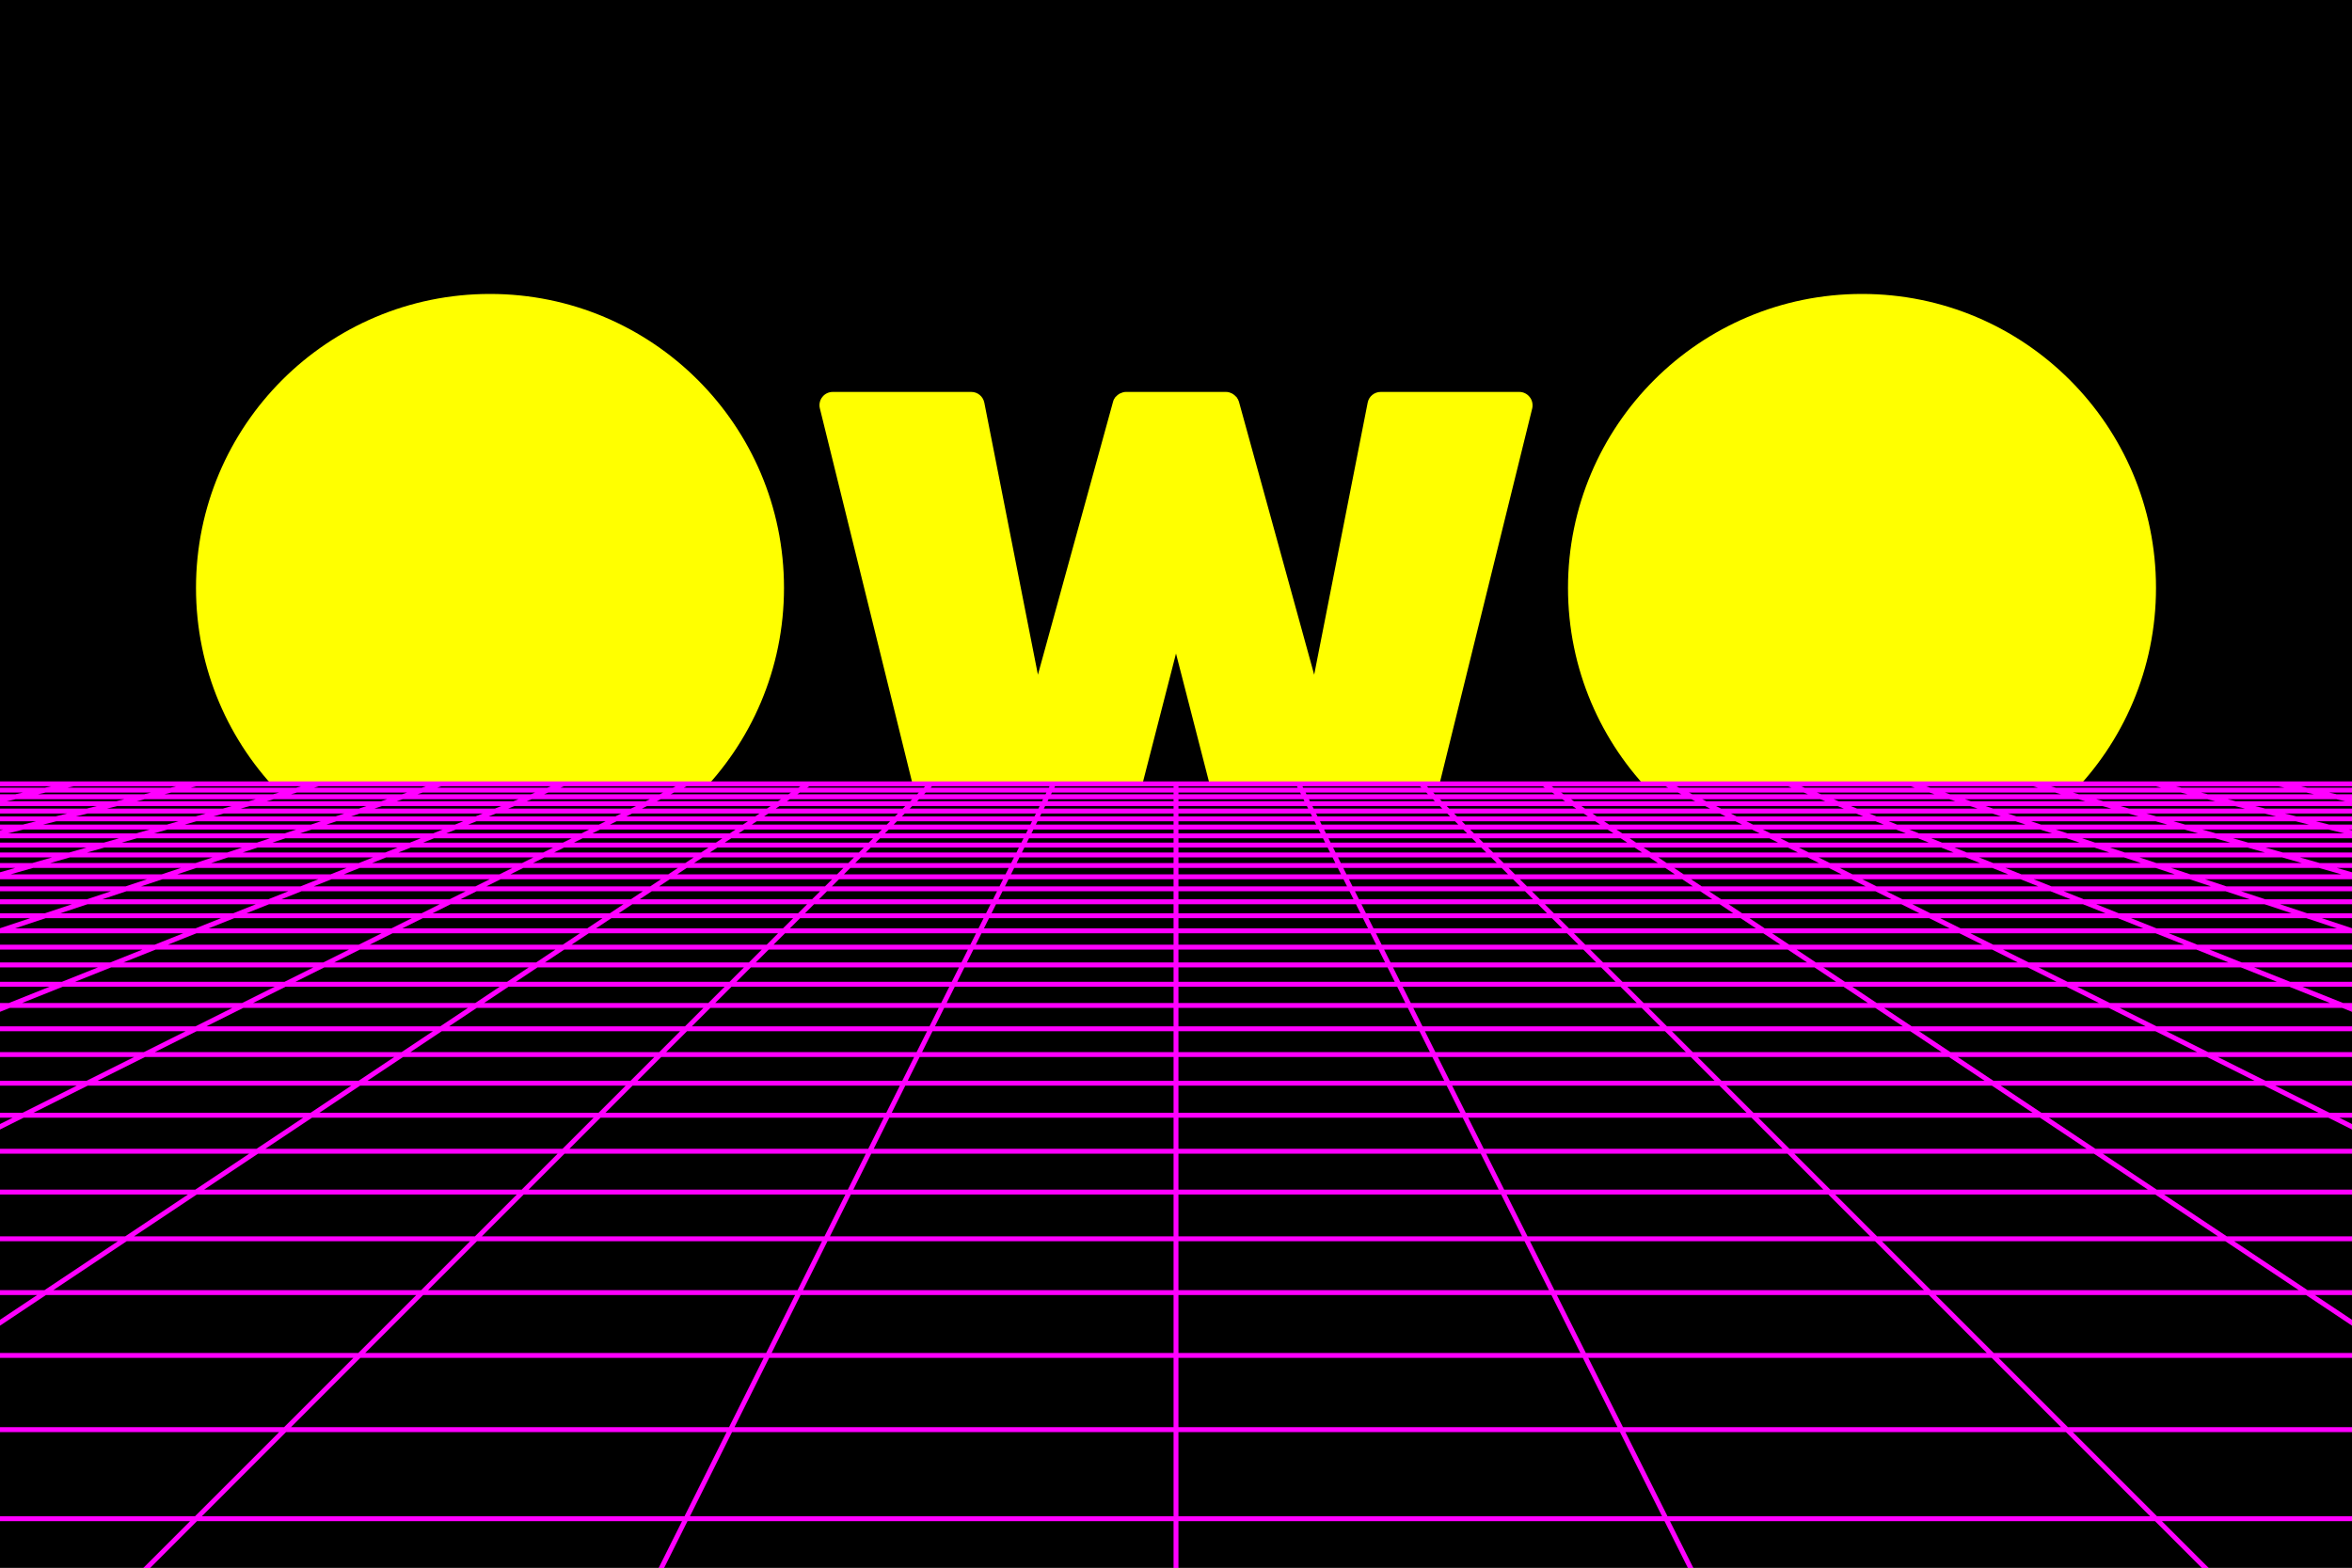
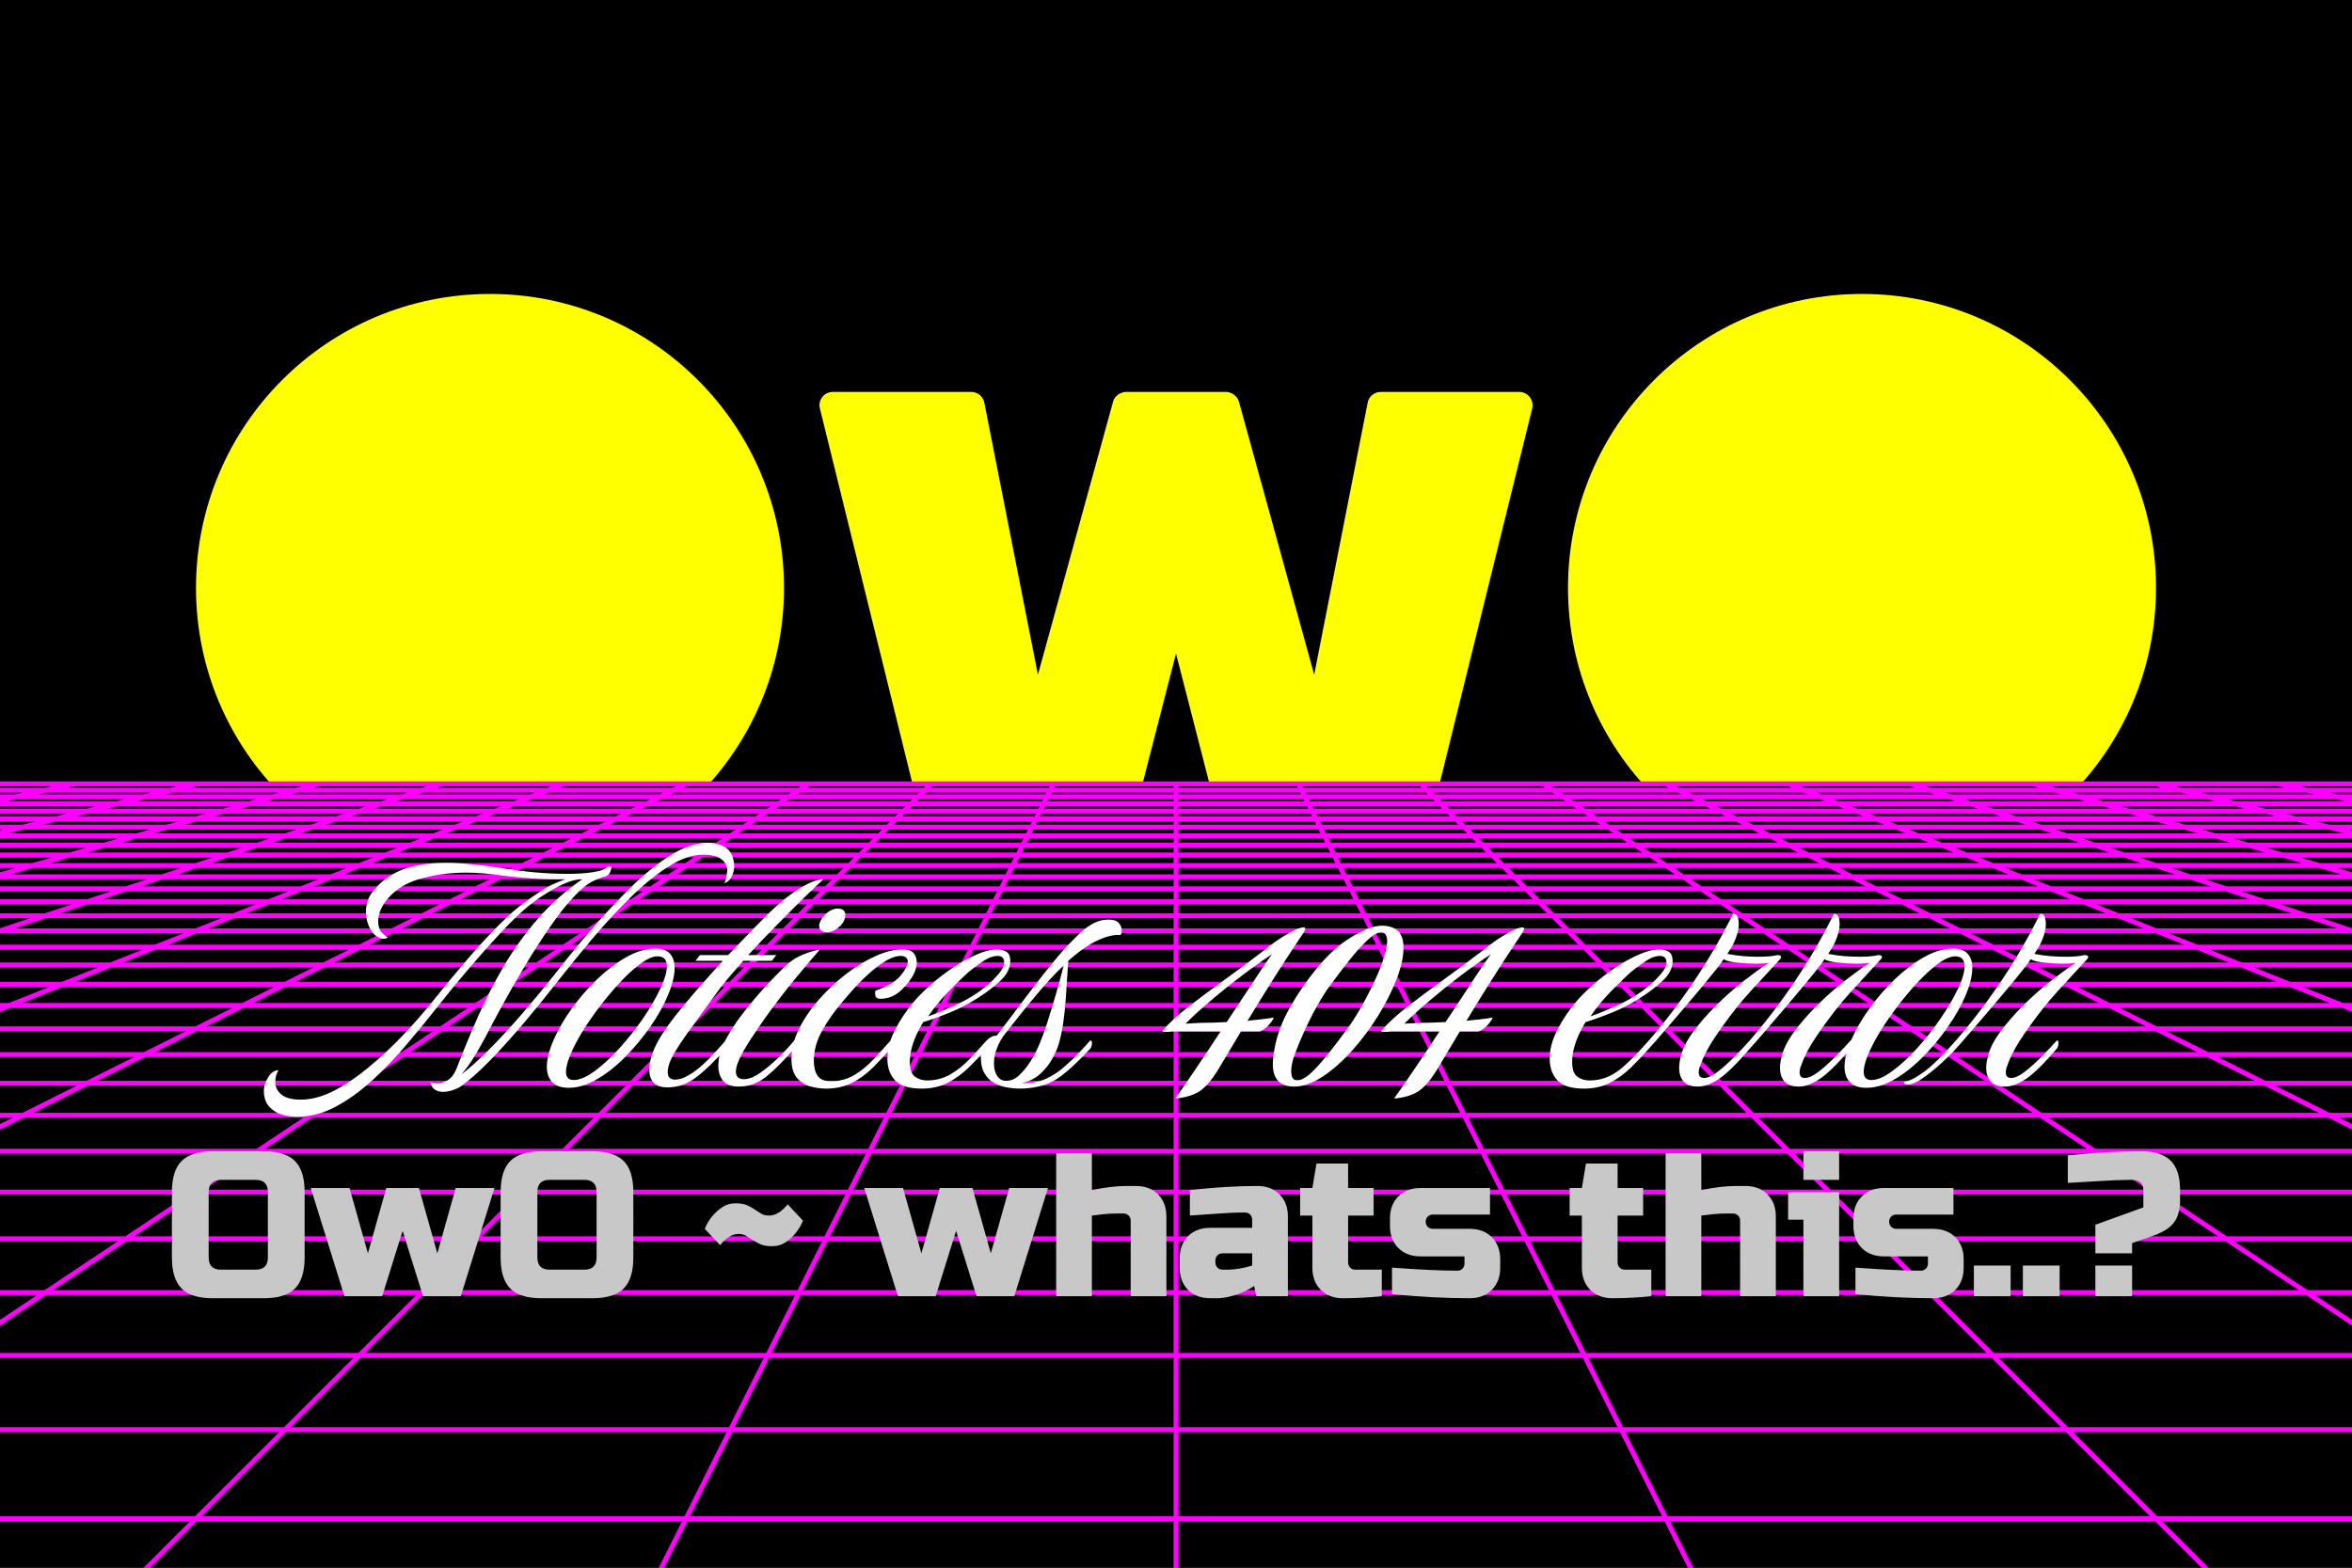
<svg xmlns="http://www.w3.org/2000/svg" version="1.1" viewBox="0 0 48 32">
  <rect width="48" height="32" style="" />
  <ellipse style="fill: rgb(255, 255, 0);" cx="10" cy="12" rx="6" ry="6" />
  <path d="M 31.218 8.104 C 31.166 8.038 31.088 8 31.006 8 L 28.178 8 C 28.048 8 27.936 8.092 27.912 8.218 L 26.82 13.772 L 25.284 8.198 C 25.274 8.166 25.258 8.136 25.238 8.11 C 25.238 8.11 25.238 8.106 25.236 8.104 C 25.232 8.1 25.226 8.1 25.222 8.094 C 25.204 8.072 25.18 8.054 25.154 8.038 C 25.146 8.034 25.138 8.028 25.128 8.026 C 25.096 8.01 25.06 8 25.02 8 L 22.978 8 C 22.94 8 22.904 8.01 22.87 8.026 C 22.862 8.03 22.854 8.034 22.844 8.038 C 22.818 8.054 22.796 8.072 22.776 8.094 C 22.772 8.1 22.768 8.1 22.764 8.104 C 22.762 8.108 22.762 8.11 22.76 8.11 C 22.74 8.136 22.724 8.166 22.716 8.198 L 21.182 13.772 L 20.088 8.218 C 20.062 8.092 19.952 8 19.822 8 L 16.996 8 C 16.912 8 16.832 8.038 16.782 8.104 C 16.73 8.168 16.712 8.256 16.732 8.336 L 19.558 19.792 C 19.56 19.796 19.564 19.8 19.564 19.804 C 19.57 19.826 19.578 19.844 19.59 19.864 C 19.592 19.87 19.596 19.876 19.6 19.882 C 19.602 19.884 19.604 19.888 19.606 19.892 C 19.62 19.91 19.636 19.924 19.654 19.94 C 19.656 19.942 19.66 19.942 19.662 19.946 C 19.68 19.958 19.702 19.97 19.722 19.978 C 19.728 19.98 19.736 19.982 19.742 19.986 C 19.768 19.994 19.794 19.998 19.822 19.998 L 22.078 19.998 C 22.116 19.998 22.15 19.99 22.184 19.974 C 22.192 19.97 22.2 19.966 22.21 19.962 C 22.232 19.948 22.254 19.932 22.272 19.912 C 22.276 19.906 22.284 19.904 22.288 19.9 C 22.29 19.896 22.29 19.892 22.292 19.89 C 22.314 19.86 22.332 19.83 22.34 19.794 L 24 13.34 L 25.66 19.796 C 25.668 19.832 25.686 19.862 25.708 19.89 C 25.71 19.894 25.71 19.898 25.714 19.9 C 25.716 19.906 25.724 19.908 25.728 19.912 C 25.746 19.932 25.766 19.948 25.79 19.962 C 25.8 19.966 25.808 19.972 25.816 19.976 C 25.85 19.99 25.884 20 25.922 20 L 28.178 20 C 28.206 20 28.232 19.994 28.258 19.986 C 28.264 19.984 28.27 19.982 28.278 19.98 C 28.298 19.972 28.32 19.96 28.338 19.946 C 28.342 19.944 28.344 19.942 28.348 19.94 C 28.364 19.926 28.38 19.912 28.394 19.892 C 28.396 19.89 28.398 19.886 28.402 19.882 C 28.404 19.876 28.408 19.872 28.412 19.866 C 28.422 19.846 28.432 19.826 28.438 19.804 C 28.44 19.802 28.442 19.798 28.442 19.794 L 31.27 8.336 C 31.288 8.256 31.27 8.168 31.218 8.104 Z" style="stroke-width: 1; fill: rgb(255, 255, 0);" />
  <ellipse style="fill: rgb(255, 255, 0);" cx="38" cy="12" rx="6" ry="6" />
  <rect width="48" height="16" style="" y="16" />
  <path d="M -1 16 L 49 16 M -1.641 16.128 L 49.641 16.128 M -2.316 16.263 L 50.316 16.263 M -3.027 16.405 L 51.027 16.405 M -3.778 16.556 L 51.778 16.556 M -4.571 16.714 L 52.571 16.714 M -5.412 16.882 L 53.412 16.882 M -6.303 17.061 L 54.303 17.061 M -7.25 17.25 L 55.25 17.25 M -8.258 17.452 L 56.258 17.452 M -9.333 17.667 L 57.333 17.667 M -10.483 17.897 L 58.483 17.897 M -11.714 18.143 L 59.714 18.143 M -13.037 18.407 L 61.037 18.407 M -14.462 18.692 L 62.462 18.692 M -16 19 L 64 19 M -17.667 19.333 L 65.667 19.333 M -19.478 19.696 L 67.478 19.696 M -21.455 20.091 L 69.455 20.091 M -23.619 20.524 L 71.619 20.524 M -26 21 L 74 21 M -28.632 21.526 L 76.632 21.526 M -31.556 22.111 L 79.556 22.111 M -34.824 22.765 L 82.824 22.765 M -38.5 23.5 L 86.5 23.5 M -42.667 24.333 L 90.667 24.333 M -47.429 25.286 L 95.429 25.286 M -52.923 26.385 L 100.923 26.385 M -59.333 27.667 L 107.333 27.667 M -66.909 29.182 L 114.909 29.182 M -76 31 L 124 31 M -87.111 33.222 L 135.111 33.222 M -101 36 L 149 36 M -118.86 39.571 L 166.857 39.571 M -142.67 44.333 L 190.667 44.333 M -176 51 L 224 51 M -226 61 L 274 61 M -309.33 77.667 L 357.333 77.667 M -476 111 L 524 111 M -976 211 L 1024 211 M -1 16 L -976 211 M 1.5 16 L -876 211 M 4 16 L -776 211 M 6.5 16 L -676 211 M 9 16 L -576 211 M 11.5 16 L -476 211 M 14 16 L -376 211 M 16.5 16 L -276 211 M 19 16 L -176 211 M 21.5 16 L -76 211 M 24 16 L 24 211 M 26.5 16 L 124 211 M 29 16 L 224 211 M 31.5 16 L 324 211 M 34 16 L 424 211 M 36.5 16 L 524 211 M 39 16 L 624 211 M 41.5 16 L 724 211 M 44 16 L 824 211 M 46.5 16 L 924 211 M 49 16 L 1024 211" stroke="magenta" stroke-width="0.1" stroke-linecap="round" stroke-linejoin="round" fill="none" />
+   <g fill="#000000" transform="matrix(0.166667, 0, 0, 0.166667, 5.384686, 15.07916)">
+     <g transform="translate(0, 0)">
+       <path d="M4.00 46.30Q3.10 46.30 2.17 46.02Q1.25 45.75 0.62 45.02Q0 44.30 0 43.05Q0 42.35 0.52 41.48Q1.05 40.60 1.80 40.60Q1.40 41.20 1.40 42.05Q1.40 42.95 2.15 43.58Q2.90 44.20 4.55 44.20Q6.45 44.20 8.55 43.13Q10.65 42.05 12.80 40.27Q14.95 38.50 17 36.35Q19.05 34.20 20.80 32Q22.80 29.50 24.85 27.10Q26.90 24.70 28.83 22.77Q30.75 20.85 32.25 19.80Q32.75 19.45 33.93 18.65Q35.10 17.85 36.95 17.20Q35.10 17.25 33.08 17.13Q31.05 17 29.15 16.75Q28.10 16.60 27 16.50Q25.90 16.40 24.75 16.40Q21.70 16.40 19 17.20Q16.30 18 14.85 20Q14 21.20 14 22.35Q14 23.15 14.35 23.65Q14.55 23.85 14.80 24.07Q15.05 24.30 15.20 24.30Q15 24.50 14.70 24.50Q14.35 24.50 14.03 24.32Q13.70 24.15 13.50 23.95Q13 23.40 12.75 22.67Q12.50 21.95 12.50 21.25Q12.50 19.85 13.20 18.90Q14.60 17 16.80 16.10Q19 15.20 22.35 15.20Q23.80 15.20 25.50 15.38Q27.20 15.55 29.20 15.85Q33.40 16.55 37.20 16.55Q39.10 16.55 40.45 16.32Q41.80 16.10 42.15 15.60Q42.70 15.60 42.50 16.05Q42.35 16.70 41.85 16.85Q41.35 17 40.75 17.25Q39.60 17.65 38.15 19.15Q36.70 20.65 35.18 22.85Q33.65 25.05 32.15 27.52Q30.65 30 29.35 32.38Q28.05 34.75 27.10 36.60Q26.60 37.55 25.85 38.80Q25.10 40.05 24.20 41.10Q25.60 40.05 27.50 38.15Q29.40 36.25 31.48 33.85Q33.55 31.45 35.50 29Q37.35 26.60 39.65 23.90Q41.95 21.20 44.38 18.75Q46.80 16.30 49.18 14.67Q51.55 13.05 53.55 12.80Q53.80 12.75 53.98 12.75Q54.15 12.75 54.35 12.75Q55.80 12.75 56.68 13.42Q57.55 14.10 57.60 15.65Q57.60 16.20 57.30 16.85Q57.00 17.50 56.35 17.70Q56.55 17.45 56.63 16.95Q56.70 16.45 56.75 16.10Q56.70 15.25 55.98 14.72Q55.25 14.20 53.80 14.20Q51.80 14.20 49.48 15.70Q47.15 17.20 44.78 19.55Q42.40 21.90 40.18 24.55Q37.95 27.20 36.15 29.50Q34.25 31.95 32 34.63Q29.75 37.30 27.65 39.45Q25.55 41.60 24 42.65Q23.70 42.85 23.10 43.05Q22.50 43.25 21.90 43.25Q21.40 43.25 20.95 42.98Q20.50 42.70 20.40 42.05Q20.50 42.10 20.75 42.15Q21 42.20 21.30 42.20Q21.85 42.20 22.55 41.80Q23.25 41.40 23.75 40Q24.85 37.15 26.23 34.02Q27.60 30.90 29.40 27.82Q31.20 24.75 33.58 22.02Q35.95 19.30 39 17.20Q38.55 17.20 38.05 17.32Q37.55 17.45 37.55 17.45Q36.15 17.95 34.68 18.88Q33.20 19.80 32.15 20.70Q30.80 21.85 29 23.77Q27.20 25.70 25.25 27.98Q23.30 30.25 21.45 32.60Q19.60 34.95 17.57 37.35Q15.55 39.75 13.35 41.77Q11.15 43.80 8.82 45.05Q6.50 46.30 4.00 46.30ZM37.35 42.75Q35.90 42.75 35.27 42.02Q34.65 41.30 34.65 40.20Q34.65 38.80 35.48 36.90Q36.30 35 37.70 33.05Q39.10 31.10 40.85 29.42Q42.60 27.75 44.42 26.73Q46.25 25.70 47.95 25.70Q49.20 25.70 49.75 26.35Q50.30 27 50.30 28.05Q50.30 29.45 49.50 31.38Q48.70 33.30 47.33 35.27Q45.95 37.25 44.27 38.95Q42.60 40.65 40.80 41.70Q39 42.75 37.35 42.75M37.95 41.80Q39 41.80 40.48 40.73Q41.95 39.65 43.50 37.95Q45.05 36.25 46.38 34.33Q47.70 32.40 48.52 30.67Q49.35 28.95 49.35 27.85Q49.35 26.65 48.20 26.65Q47.25 26.65 45.83 27.77Q44.40 28.90 42.88 30.65Q41.35 32.40 40 34.35Q38.65 36.30 37.82 38.05Q37 39.80 37 40.80Q37 41.80 37.95 41.80ZM49.45 42.70Q48.20 42.70 47.70 42.10Q47.20 41.50 47.20 40.55Q47.20 38.90 48.40 36.80Q49.10 35.60 50.32 34.02Q51.55 32.45 53.10 30.67Q54.65 28.90 56.20 27.20L52.85 27.20L53.40 26.50L56.85 26.50Q58.25 25.05 59.47 23.77Q60.70 22.50 61.50 21.70Q63.70 19.50 65.58 18.35Q67.45 17.20 68.55 17.20Q67.75 17.90 66.22 19.40Q64.70 20.90 62.88 22.75Q61.05 24.60 59.30 26.50L62.75 26.50L62.20 27.20L58.70 27.20Q57.75 28.30 56.92 29.25Q56.10 30.20 55.50 31.05Q53.15 34.25 51.70 36.30Q50.25 38.35 49.80 39.40Q49.45 40.25 49.45 40.80Q49.45 41.75 50.35 41.75Q51.10 41.75 51.95 41.25Q53.20 40.55 54.47 39.23Q55.75 37.90 56.55 36.95Q56.75 36.95 56.75 37.25Q56.75 37.70 56.55 37.95Q54.65 40.15 53 41.42Q51.35 42.70 49.45 42.70ZM69 23.70Q68 23.70 68 22.90Q68 22.65 68.15 22.35Q68.40 21.75 69.03 21.27Q69.65 20.80 70.25 20.80Q71.20 20.80 71.20 21.60Q71.20 22.35 70.50 23Q69.80 23.65 69 23.70M58.15 42.60Q56.80 42.60 56.22 41.88Q55.65 41.15 55.65 40.05Q55.65 38.60 56.52 36.92Q57.40 35.25 58.70 33.58Q60 31.90 61.35 30.42Q62.70 28.95 63.70 28Q64.65 27.05 65.65 26.60Q66.65 26.15 67.38 25.97Q68.10 25.80 68.10 25.80Q67 27.05 65.10 29.35Q63.20 31.65 61.35 34.25Q61.20 34.45 60.65 35.25Q60.10 36.05 59.42 37.10Q58.75 38.15 58.27 39.15Q57.80 40.15 57.80 40.75Q57.80 41.70 58.80 41.70Q59.55 41.70 60.42 41.15Q61.30 40.60 62.20 39.80Q63.10 39 63.82 38.23Q64.55 37.45 64.95 36.95Q65.15 36.95 65.15 37.25Q65.15 37.70 64.95 37.95Q63.05 40.15 61.52 41.38Q60 42.60 58.15 42.60ZM68.85 42.85Q67.90 42.85 66.90 42.58Q65.90 42.30 65.25 41.50Q64.60 40.70 64.60 39.15Q64.60 37.45 65.50 35.60Q66.40 33.75 67.92 32Q69.45 30.25 71.25 28.85Q73.05 27.45 74.88 26.63Q76.70 25.80 78.25 25.80Q79.20 25.80 79.58 26.27Q79.95 26.75 79.95 27.40Q79.95 28.05 79.65 28.65Q79.20 29.70 78.08 30.77Q76.95 31.85 75.50 31.85Q74.95 31.85 74.88 31.45Q74.80 31.05 74.90 30.85Q75.60 30.65 76.80 29.98Q78 29.30 78.70 27.90Q78.85 27.60 78.85 27.35Q78.85 26.60 77.95 26.60Q76.80 26.60 74.98 28.02Q73.15 29.45 70.95 32.10Q69.40 33.90 68.38 35.73Q67.35 37.55 67.35 39.45Q67.35 40.60 67.80 41.27Q68.25 41.95 69.45 41.95Q71 41.95 72.28 41.20Q73.55 40.45 74.65 39.27Q75.75 38.10 76.75 36.95Q76.95 36.95 76.95 37.25Q76.95 37.70 76.75 37.95Q75.75 39.10 74.60 40.25Q73.45 41.40 72.05 42.13Q70.65 42.85 68.85 42.85ZM80.55 42.85Q78.25 42.85 77.30 41.85Q76.35 40.85 76.35 39.15Q76.35 37.50 77.28 35.67Q78.20 33.85 79.60 32.20Q80.45 31.20 81.70 30.10Q82.95 29 84.40 28.02Q85.85 27.05 87.28 26.43Q88.70 25.80 89.80 25.80Q90.40 25.80 90.90 26.07Q91.40 26.35 91.40 27.25Q91.40 28.50 90.20 29.63Q89 30.75 87.50 31.70Q85.80 32.80 83.95 33.55Q82.10 34.30 80.75 34.70Q80 35.90 79.55 37.15Q79.10 38.40 79.10 39.60Q79.10 40.90 79.72 41.38Q80.35 41.85 81.20 41.85Q82.75 41.85 84.03 41.13Q85.30 40.40 86.40 39.25Q87.50 38.10 88.50 36.95Q88.70 36.95 88.70 37.25Q88.70 37.70 88.50 37.95Q87.50 39.10 86.33 40.25Q85.15 41.40 83.75 42.13Q82.35 42.85 80.55 42.85M81.35 34Q82.65 33.55 84.42 32.75Q86.20 31.95 87.55 31Q87.85 30.80 88.60 30.17Q89.35 29.55 90 28.77Q90.65 28 90.65 27.40Q90.65 26.60 89.85 26.60Q89 26.60 87.92 27.35Q86.85 28.10 86.20 28.65Q85 29.75 83.70 31.10Q82.40 32.45 81.35 34ZM92.65 42.85Q91.65 42.85 90.72 42.65Q89.80 42.45 89.10 41.95Q88.55 41.55 88.17 40.85Q87.80 40.15 87.80 39.05Q87.80 37.75 88.42 37.05Q89.05 36.35 89.75 36.35Q90.30 35.65 91.25 34.38Q92.20 33.10 93.38 31.55Q94.55 30 95.80 28.42Q97.05 26.85 98.15 25.60Q98.85 24.90 99.63 24.10Q100.40 23.30 101.38 22.72Q102.35 22.15 103.45 22.15Q104.30 22.15 104.67 22.55Q105.05 22.95 105.05 23.50Q105.05 23.80 104.90 24.05Q104.35 23.95 103.35 24.22Q102.35 24.50 101.15 25.20Q99.85 26 98.50 27.20Q98.45 27.80 98.38 29.02Q98.30 30.25 98.20 31.77Q98.10 33.30 97.88 34.83Q97.65 36.35 97.30 37.50Q97.05 38.30 96.50 39.27Q95.95 40.25 95.03 41.08Q94.10 41.90 92.75 42.20Q94.55 42.20 95.75 41.65Q96.95 41.10 97.78 40.38Q98.60 39.65 99.10 39.20Q99.50 38.80 100.20 38.05Q100.90 37.30 101.20 36.95Q101.40 36.95 101.40 37.25Q101.40 37.70 101.20 37.95Q99.10 40.20 97.70 41.25Q96.45 42.20 95.15 42.52Q93.85 42.85 92.65 42.85M90.90 41.90Q91.75 41.90 92.47 41.23Q93.20 40.55 93.80 39.63Q94.40 38.70 94.75 37.90Q95.30 36.70 95.90 34.85Q96.50 33 97.05 31.07Q97.60 29.15 97.95 27.75Q96.55 29.10 95.17 30.70Q93.80 32.30 92.65 33.75Q91.50 35.20 90.75 36.15Q90.10 37 89.75 37.95Q89.40 38.90 89.40 39.75Q89.40 40.70 89.80 41.30Q90.20 41.90 90.90 41.90ZM111.60 44.05Q112.55 42.75 114.05 40.52Q115.55 38.30 117.15 35.85L111.15 35.85Q110.95 35.90 110.78 35.90Q110.60 35.90 110.45 35.90Q110 35.90 110 35.80Q111.25 34.35 113.25 32.80Q115.25 31.25 117.40 29.70Q118.55 28.85 119.88 27.88Q121.20 26.90 122.50 25.90Q122.90 25.55 123.80 24.90Q124.70 24.25 125.70 23.70Q126.70 23.15 127.30 23.10Q127.70 23.10 127.35 23.68Q127 24.25 126.45 25.05Q125.05 27.15 123.60 29.45Q122.15 31.75 120.45 34.55Q121.20 34.45 122 34.38Q122.80 34.30 123.65 34.15Q123.65 34.35 123.13 34.98Q122.60 35.60 121.95 35.85L119.65 35.85L116.75 40.70Q115.60 42.50 114.58 43.17Q113.55 43.85 111.80 44.05L111.60 44.05M112.85 34.90L114.65 34.80Q115.45 34.80 116.28 34.77Q117.10 34.75 117.90 34.70L118.50 33.80Q120.15 31.30 121.53 29.20Q122.90 27.10 123.45 26.40Q121.75 27.50 119.78 29Q117.80 30.50 115.98 32.05Q114.15 33.60 112.85 34.90ZM126.15 42.60Q123.55 42.60 123.55 39.85Q123.55 39.45 123.60 38.98Q123.65 38.50 123.75 38Q124.20 35.45 125.65 32.90Q127.10 30.35 128.75 28.35Q130.85 25.70 133.15 24.30Q135.45 22.90 136.90 22.90Q138.15 22.90 138.85 23.52Q139.55 24.15 139.55 25.60Q139.55 27.25 138.70 29.45Q137.85 31.65 136.43 33.95Q135 36.25 133.25 38.20Q131.50 40.15 129.65 41.38Q127.80 42.60 126.15 42.60M126.40 41.80Q127.25 42 128.75 40.42Q130.25 38.85 132.75 35.40Q133.30 34.70 134.20 33.15Q135.10 31.60 135.93 29.85Q136.75 28.10 137.15 26.80Q137.30 26.20 137.43 25.70Q137.55 25.20 137.55 24.85Q137.55 23.70 136.80 23.70Q136.15 23.70 135.05 24.75Q133.95 25.80 132.70 27.40Q131.45 29 130.25 30.65Q128.95 32.55 127.80 34.98Q126.65 37.40 126.05 39.20Q125.80 40.10 125.80 40.65Q125.80 41.80 126.40 41.80ZM138.40 44.05Q139.35 42.75 140.85 40.52Q142.35 38.30 143.95 35.85L137.95 35.85Q137.75 35.90 137.57 35.90Q137.40 35.90 137.25 35.90Q136.80 35.90 136.80 35.80Q138.05 34.35 140.05 32.80Q142.05 31.25 144.20 29.70Q145.35 28.85 146.68 27.88Q148 26.90 149.30 25.90Q149.70 25.55 150.60 24.90Q151.50 24.25 152.50 23.70Q153.50 23.15 154.10 23.10Q154.50 23.10 154.15 23.68Q153.80 24.25 153.25 25.05Q151.85 27.15 150.40 29.45Q148.95 31.75 147.25 34.55Q148 34.45 148.80 34.38Q149.60 34.30 150.45 34.15Q150.45 34.35 149.93 34.98Q149.40 35.60 148.75 35.85L146.45 35.85L143.55 40.70Q142.40 42.50 141.38 43.17Q140.35 43.85 138.60 44.05L138.40 44.05M139.65 34.90L141.45 34.80Q142.25 34.80 143.07 34.77Q143.90 34.75 144.70 34.70L145.30 33.80Q146.95 31.30 148.32 29.20Q149.70 27.10 150.25 26.40Q148.55 27.50 146.57 29Q144.60 30.50 142.78 32.05Q140.95 33.60 139.65 34.90ZM161.65 42.85Q159.35 42.85 158.40 41.85Q157.45 40.85 157.45 39.15Q157.45 37.50 158.38 35.67Q159.30 33.85 160.70 32.20Q161.55 31.20 162.80 30.10Q164.05 29 165.50 28.02Q166.95 27.05 168.38 26.43Q169.80 25.80 170.90 25.80Q171.50 25.80 172 26.07Q172.50 26.35 172.50 27.25Q172.50 28.50 171.30 29.63Q170.10 30.75 168.60 31.70Q166.90 32.80 165.05 33.55Q163.20 34.30 161.85 34.70Q161.10 35.90 160.65 37.15Q160.20 38.40 160.20 39.60Q160.20 40.90 160.82 41.38Q161.45 41.85 162.30 41.85Q163.85 41.85 165.13 41.13Q166.40 40.40 167.50 39.25Q168.60 38.10 169.60 36.95Q169.80 36.95 169.80 37.25Q169.80 37.70 169.60 37.95Q168.60 39.10 167.42 40.25Q166.25 41.40 164.85 42.13Q163.45 42.85 161.65 42.85M162.45 34Q163.75 33.55 165.53 32.75Q167.30 31.95 168.65 31Q168.95 30.80 169.70 30.17Q170.45 29.55 171.10 28.77Q171.75 28 171.75 27.40Q171.75 26.60 170.95 26.60Q170.10 26.60 169.03 27.35Q167.95 28.10 167.30 28.65Q166.10 29.75 164.80 31.10Q163.50 32.45 162.45 34ZM175.60 42.60Q174.35 42.60 173.82 41.95Q173.30 41.30 173.30 40.35Q173.30 39.75 173.45 39.15Q173.75 37.65 174.95 36Q176.15 34.35 177.80 32.70Q179.45 31.05 181.17 29.70Q182.90 28.35 184.25 27.45Q183.65 27.55 182.70 27.55Q181.60 27.55 180.40 27.42Q179.20 27.30 178.75 27Q178.55 27.35 177.78 28.32Q177 29.30 175.88 30.65Q174.75 32 173.55 33.40Q172.35 34.80 171.30 36.02Q170.25 37.25 169.60 37.95Q168.95 38.70 167.82 39.73Q166.70 40.75 165.57 41.55Q164.45 42.35 163.70 42.35Q163.35 42.35 163.28 42.20Q163.20 42.05 163.20 42Q164 42 165.57 40.88Q167.15 39.75 169.60 36.95Q172.55 33.55 175.17 29.63Q177.80 25.70 179.90 21.45L179.95 21.45Q180.60 21.45 180.60 22.70Q180.60 23.85 179.80 25.40Q179.60 25.75 179.20 26.35Q180.20 26.55 181.20 26.63Q182.20 26.70 183.05 26.70Q183.75 26.70 184.35 26.65Q184.95 26.60 185.30 26.50Q185.75 26.50 185.78 26.67Q185.80 26.85 185.70 26.95Q185.50 27.15 184.88 27.85Q184.25 28.55 183.47 29.38Q182.70 30.20 182.05 30.92Q181.40 31.65 181.10 32Q179.55 33.85 178.03 36.05Q176.50 38.25 175.90 40Q175.70 40.45 175.70 40.85Q175.70 41.55 176.35 41.55Q177.05 41.55 178.10 40.73Q179.15 39.90 180.22 38.80Q181.30 37.70 181.95 36.95Q182.15 36.95 182.15 37.25Q182.15 37.70 181.95 37.95Q179.65 40.65 178.22 41.63Q176.80 42.60 175.60 42.60ZM187.95 42.60Q186.70 42.60 186.17 41.95Q185.65 41.30 185.65 40.35Q185.65 39.75 185.80 39.15Q186.10 37.65 187.30 36Q188.50 34.35 190.15 32.70Q191.80 31.05 193.52 29.70Q195.25 28.35 196.60 27.45Q196 27.55 195.05 27.55Q193.95 27.55 192.75 27.42Q191.55 27.30 191.10 27Q190.90 27.35 190.13 28.32Q189.35 29.30 188.22 30.65Q187.10 32 185.90 33.40Q184.70 34.80 183.65 36.02Q182.60 37.25 181.95 37.95Q181.30 38.70 180.17 39.73Q179.05 40.75 177.92 41.55Q176.80 42.35 176.05 42.35Q175.70 42.35 175.63 42.20Q175.55 42.05 175.55 42Q176.35 42 177.92 40.88Q179.50 39.75 181.95 36.95Q184.90 33.55 187.52 29.63Q190.15 25.70 192.25 21.45L192.30 21.45Q192.95 21.45 192.95 22.70Q192.95 23.85 192.15 25.40Q191.95 25.75 191.55 26.35Q192.55 26.55 193.55 26.63Q194.55 26.70 195.40 26.70Q196.10 26.70 196.70 26.65Q197.30 26.60 197.65 26.50Q198.10 26.50 198.13 26.67Q198.15 26.85 198.05 26.95Q197.85 27.15 197.22 27.85Q196.60 28.55 195.82 29.38Q195.05 30.20 194.40 30.92Q193.75 31.65 193.45 32Q191.90 33.85 190.38 36.05Q188.85 38.25 188.25 40Q188.05 40.45 188.05 40.85Q188.05 41.55 188.70 41.55Q189.40 41.55 190.45 40.73Q191.50 39.90 192.57 38.80Q193.65 37.70 194.30 36.95Q194.50 36.95 194.50 37.25Q194.50 37.70 194.30 37.95Q192 40.65 190.57 41.63Q189.15 42.60 187.95 42.60ZM196.25 42.75Q194.80 42.75 194.17 42.02Q193.55 41.30 193.55 40.20Q193.55 38.80 194.37 36.90Q195.20 35 196.60 33.05Q198.00 31.10 199.75 29.42Q201.50 27.75 203.32 26.73Q205.15 25.70 206.85 25.70Q208.10 25.70 208.65 26.35Q209.20 27 209.20 28.05Q209.20 29.45 208.40 31.38Q207.60 33.30 206.22 35.27Q204.85 37.25 203.17 38.95Q201.50 40.65 199.70 41.70Q197.90 42.75 196.25 42.75M196.85 41.80Q197.90 41.80 199.37 40.73Q200.85 39.65 202.40 37.95Q203.95 36.25 205.27 34.33Q206.60 32.40 207.42 30.67Q208.25 28.95 208.25 27.85Q208.25 26.65 207.10 26.65Q206.15 26.65 204.72 27.77Q203.30 28.90 201.77 30.65Q200.25 32.40 198.90 34.35Q197.55 36.30 196.72 38.05Q195.90 39.80 195.90 40.80Q195.90 41.80 196.85 41.80ZM213.20 42.60Q211.95 42.60 211.42 41.95Q210.90 41.30 210.90 40.35Q210.90 39.75 211.05 39.15Q211.35 37.65 212.55 36Q213.75 34.35 215.40 32.70Q217.05 31.05 218.77 29.70Q220.50 28.35 221.85 27.45Q221.25 27.55 220.30 27.55Q219.20 27.55 218 27.42Q216.80 27.30 216.35 27Q216.15 27.35 215.38 28.32Q214.60 29.30 213.47 30.65Q212.35 32 211.15 33.40Q209.95 34.80 208.90 36.02Q207.85 37.25 207.20 37.95Q206.55 38.70 205.42 39.73Q204.30 40.75 203.17 41.55Q202.05 42.35 201.30 42.35Q200.95 42.35 200.88 42.20Q200.80 42.05 200.80 42Q201.60 42 203.17 40.88Q204.75 39.75 207.20 36.95Q210.15 33.55 212.77 29.63Q215.40 25.70 217.50 21.45L217.55 21.45Q218.20 21.45 218.20 22.70Q218.20 23.85 217.40 25.40Q217.20 25.75 216.80 26.35Q217.80 26.55 218.80 26.63Q219.80 26.70 220.65 26.70Q221.35 26.70 221.95 26.65Q222.55 26.60 222.90 26.50Q223.35 26.50 223.38 26.67Q223.40 26.85 223.30 26.95Q223.10 27.15 222.47 27.85Q221.85 28.55 221.07 29.38Q220.30 30.20 219.65 30.92Q219 31.65 218.70 32Q217.15 33.85 215.63 36.05Q214.10 38.25 213.50 40Q213.30 40.45 213.30 40.85Q213.30 41.55 213.95 41.55Q214.65 41.55 215.70 40.73Q216.75 39.90 217.82 38.80Q218.90 37.70 219.55 36.95Q219.75 36.95 219.75 37.25Q219.75 37.70 219.55 37.95Q217.25 40.65 215.82 41.63Q214.40 42.60 213.20 42.60Z" style="fill: rgb(255, 255, 255);" />
+     </g>
+   </g>
+   <g fill="#000000" transform="matrix(0.083333, 0, 0, 0.083333, 3.508414, 22.60001)">
+     <g transform="translate(0, 0)">
+       <path d="M23.50 20.80Q23.50 17.80 20.50 17.80L12 17.80Q9 17.80 9 20.80L9 36.80Q9 39.80 12 39.80L20.50 39.80Q23.50 39.80 23.50 36.80L23.50 20.80M32.50 36.80Q32.50 42.05 30.13 44.43Q27.75 46.80 22.50 46.80L10 46.80Q4.75 46.80 2.38 44.43Q0 42.05 0 36.80L0 20.80Q0 15.55 2.38 13.18Q4.75 10.80 10 10.80L22.50 10.80Q27.75 10.80 30.13 13.18Q32.50 15.55 32.50 20.80L32.50 36.80ZM65 35.80L69.50 19.80L79 19.80L70.75 46.30L61.50 46.30L56.50 30.30L51.50 46.30L42.25 46.30L34 19.80L43.50 19.80L48 35.80L52.50 19.80L60.50 19.80L65 35.80ZM104 20.80Q104 17.80 101 17.80L92.50 17.80Q89.50 17.80 89.50 20.80L89.50 36.80Q89.50 39.80 92.50 39.80L101 39.80Q104 39.80 104 36.80L104 20.80M113 36.80Q113 42.05 110.63 44.43Q108.25 46.80 103 46.80L90.50 46.80Q85.25 46.80 82.88 44.43Q80.50 42.05 80.50 36.80L80.50 20.80Q80.50 15.55 82.88 13.18Q85.25 10.80 90.50 10.80L103 10.80Q108.25 10.80 110.63 13.18Q113 15.55 113 20.80L113 36.80ZM138.75 31.05Q136.45 31.05 134.25 33.80L130.50 29.80Q131.80 26.55 134.70 24.55Q136.15 23.55 138 23.55Q139.85 23.55 140.88 24.03Q141.90 24.50 142.72 25.05Q143.55 25.60 144.32 26.08Q145.10 26.55 146.25 26.55Q148.55 26.55 150.80 23.80L154.55 27.80Q153.15 31.15 150.30 33.10Q148.85 34.05 147 34.05Q145.15 34.05 144.13 33.58Q143.10 33.10 142.28 32.55Q141.45 32 140.65 31.53Q139.85 31.05 138.75 31.05ZM200.55 35.80L205.05 19.80L214.55 19.80L206.30 46.30L197.05 46.30L192.05 30.30L187.05 46.30L177.80 46.30L169.55 19.80L179.05 19.80L183.55 35.80L188.05 19.80L196.05 19.80L200.55 35.80ZM225.30 20.30Q230.15 19.30 233.80 19.30L236.05 19.30Q239.45 19.30 241.50 21.35Q243.55 23.40 243.55 26.80L243.55 46.30L234.80 46.30L234.80 27.80Q234.80 27.05 234.30 26.55Q233.80 26.05 233.05 26.05L231.30 26.05Q229.40 26.05 227.83 26.25Q226.25 26.45 225.30 26.55L225.30 46.30L216.55 46.30L216.55 11.30L225.30 11.30L225.30 20.30ZM258.55 39.80Q261.20 39.80 264.55 38.80L264.55 35.80L257.30 35.80Q256.55 35.80 256.05 36.30Q255.55 36.80 255.55 37.55L255.55 38.05Q255.55 38.80 256.05 39.30Q256.55 39.80 257.30 39.80L258.55 39.80M249.30 20.30Q258.45 19.30 265.80 19.30Q269.20 19.30 271.25 21.35Q273.30 23.40 273.30 26.80L273.30 46.30L265.55 46.30L265.05 43.80Q262.70 45.35 260.23 46.08Q257.75 46.80 256.05 46.80L254.30 46.80Q250.90 46.80 248.85 44.75Q246.80 42.70 246.80 39.30L246.80 37.05Q246.80 33.65 248.85 31.60Q250.90 29.55 254.30 29.55L264.55 29.55L264.55 27.55Q264.55 26.80 264.05 26.30Q263.55 25.80 262.80 25.80Q259.55 25.80 255.63 26.10Q251.70 26.40 249.30 26.55L249.30 20.30ZM296.30 46.30Q291.45 46.80 286.80 46.80Q283.40 46.80 281.35 44.75Q279.30 42.70 279.30 39.30L279.30 26.55L276.30 26.55L276.30 19.80L279.30 19.80L280.30 13.80L288.05 13.80L288.05 19.80L294.30 19.80L294.30 26.55L288.05 26.55L288.05 38.05Q288.05 38.80 288.55 39.30Q289.05 39.80 289.80 39.80L296.30 39.80L296.30 46.30ZM298.80 39.30Q308.95 40.05 314.80 40.05Q315.55 40.05 316.05 39.55Q316.55 39.05 316.55 38.30L316.55 36.55L305.80 36.55Q302.40 36.55 300.35 34.50Q298.30 32.45 298.30 29.05L298.30 27.30Q298.30 23.90 300.35 21.85Q302.40 19.80 305.80 19.80L322.80 19.80L322.80 26.30L308.80 26.30Q308.05 26.30 307.55 26.80Q307.05 27.30 307.05 28.05Q307.05 28.80 307.55 29.30Q308.05 29.80 308.80 29.80L317.80 29.80Q321.20 29.80 323.25 31.85Q325.30 33.90 325.30 37.30L325.30 39.30Q325.30 42.70 323.25 44.75Q321.20 46.80 317.80 46.80Q308.95 46.80 298.80 45.80L298.80 39.30ZM362.30 46.30Q357.45 46.80 352.80 46.80Q349.40 46.80 347.35 44.75Q345.30 42.70 345.30 39.30L345.30 26.55L342.30 26.55L342.30 19.80L345.30 19.80L346.30 13.80L354.05 13.80L354.05 19.80L360.30 19.80L360.30 26.55L354.05 26.55L354.05 38.05Q354.05 38.80 354.55 39.30Q355.05 39.80 355.80 39.80L362.30 39.80L362.30 46.30ZM374.55 20.30Q379.40 19.30 383.05 19.30L385.30 19.30Q388.70 19.30 390.75 21.35Q392.80 23.40 392.80 26.80L392.80 46.30L384.05 46.30L384.05 27.80Q384.05 27.05 383.55 26.55Q383.05 26.05 382.30 26.05L380.55 26.05Q378.65 26.05 377.07 26.25Q375.50 26.45 374.55 26.55L374.55 46.30L365.80 46.30L365.80 11.30L374.55 11.30L374.55 20.30ZM408.30 20.80L408.30 46.30L399.55 46.30L399.55 27.55L395.80 27.55L395.80 20.80L408.30 20.80M399.55 10.80L408.30 10.80L408.30 17.80L399.55 17.80L399.55 10.80ZM412.30 39.30Q422.45 40.05 428.30 40.05Q429.05 40.05 429.55 39.55Q430.05 39.05 430.05 38.30L430.05 36.55L419.30 36.55Q415.90 36.55 413.85 34.50Q411.80 32.45 411.80 29.05L411.80 27.30Q411.80 23.90 413.85 21.85Q415.90 19.80 419.30 19.80L436.30 19.80L436.30 26.30L422.30 26.30Q421.55 26.30 421.05 26.80Q420.55 27.30 420.55 28.05Q420.55 28.80 421.05 29.30Q421.55 29.80 422.30 29.80L431.30 29.80Q434.70 29.80 436.75 31.85Q438.80 33.90 438.80 37.30L438.80 39.30Q438.80 42.70 436.75 44.75Q434.70 46.80 431.30 46.80Q422.45 46.80 412.30 45.80L412.30 39.30ZM441.30 38.80L450.30 38.80L450.30 46.30L441.30 46.30L441.30 38.80ZM453.30 38.80L462.30 38.80L462.30 46.30L453.30 46.30L453.30 38.80ZM464.30 11.80Q473.95 10.80 482.30 10.80Q487.20 10.80 489.50 13.10Q491.80 15.40 491.80 20.30L491.80 22.55Q491.80 26.30 490.30 28.25Q488.80 30.25 485.05 31.55L480.05 33.30L480.05 35.80L471.05 35.80L471.05 28.80L482.80 24.55L482.80 20.30Q482.80 19.15 482.13 18.48Q481.45 17.80 479.80 17.80Q476.80 17.80 472.03 18.10Q467.25 18.40 464.30 18.55L464.30 11.80M471.05 38.80L480.05 38.80L480.05 46.30L471.05 46.30L471.05 38.80Z" style="fill: rgb(200, 200, 200);" />
+     </g>
+   </g>
</svg>
